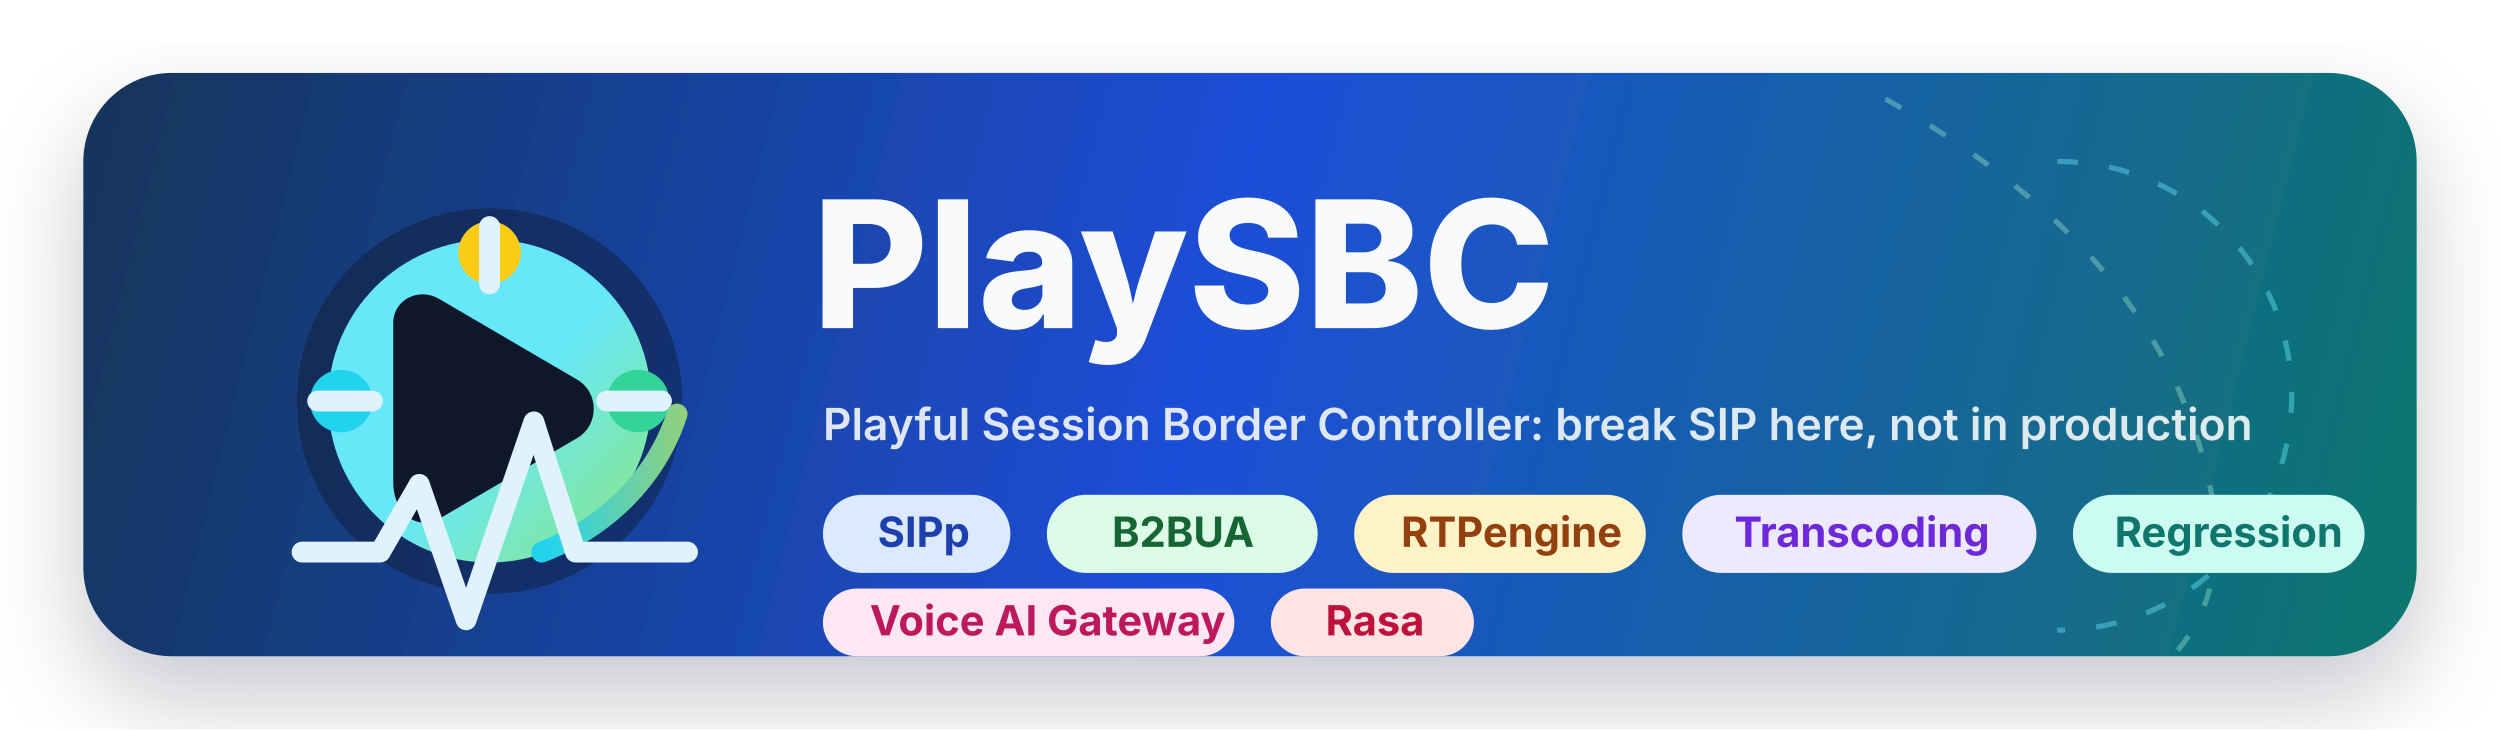
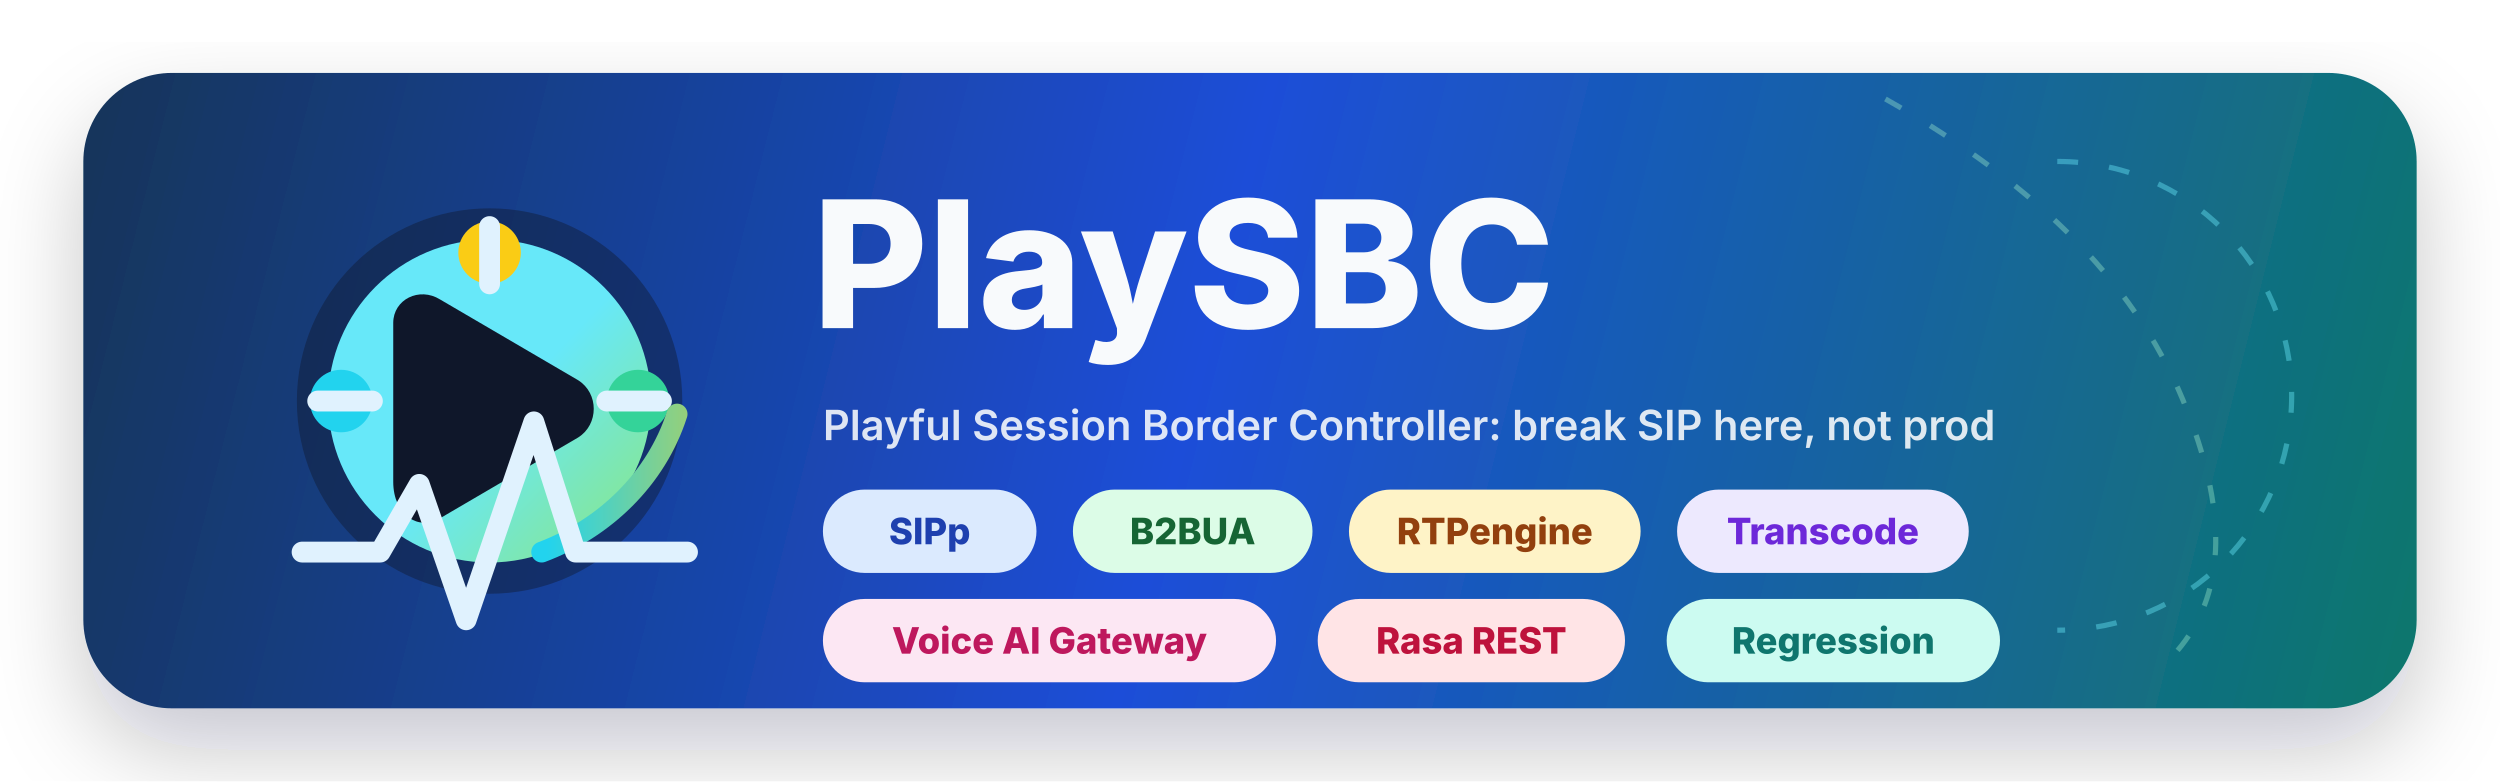
- <svg xmlns="http://www.w3.org/2000/svg" width="960" height="280" viewBox="0 0 960 280" fill="none" role="img" aria-labelledby="title desc">
+ <svg xmlns="http://www.w3.org/2000/svg" width="960" height="300" viewBox="0 0 960 300" fill="none" role="img" aria-labelledby="title desc">
  <defs>
    <linearGradient id="bg" x1="40" y1="30" x2="920" y2="250" gradientUnits="userSpaceOnUse">
      <stop offset="0" stop-color="#12355B" />
      <stop offset="0.48" stop-color="#1D4ED8" />
      <stop offset="1" stop-color="#0F766E" />
    </linearGradient>
    <linearGradient id="accent" x1="128" y1="66" x2="298" y2="226" gradientUnits="userSpaceOnUse">
      <stop offset="0" stop-color="#67E8F9" />
      <stop offset="0.55" stop-color="#A3E635" />
      <stop offset="1" stop-color="#FACC15" />
    </linearGradient>
    <linearGradient id="pulse" x1="116" y1="153" x2="318" y2="153" gradientUnits="userSpaceOnUse">
      <stop offset="0" stop-color="#22D3EE" />
      <stop offset="0.5" stop-color="#FACC15" />
      <stop offset="1" stop-color="#34D399" />
    </linearGradient>
-     <filter id="softShadow" x="0" y="0" width="960" height="280" filterUnits="userSpaceOnUse" color-interpolation-filters="sRGB">
+     <filter id="softShadow" x="0" y="0" width="960" height="300" filterUnits="userSpaceOnUse" color-interpolation-filters="sRGB">
      <feDropShadow dx="0" dy="16" stdDeviation="18" flood-color="#0F172A" flood-opacity="0.22" />
    </filter>
  </defs>
-   <rect x="32" y="28" width="896" height="224" rx="34" fill="url(#bg)" filter="url(#softShadow)" />
+   <rect x="32" y="28" width="896" height="244" rx="34" fill="url(#bg)" filter="url(#softShadow)" />
  <path d="M790 62C840 62 880 102 880 152C880 202 840 242 790 242" stroke="#67E8F9" stroke-width="2" stroke-dasharray="8 12" opacity="0.42" />
  <path d="M724 38C784 72 822 111 840 158C856 199 854 229 836 250" stroke="#A7F3D0" stroke-width="2" stroke-dasharray="7 13" opacity="0.36" />
  <g transform="translate(94 60)">
    <circle cx="94" cy="94" r="74" fill="#0F172A" opacity="0.42" />
    <circle cx="94" cy="94" r="62" fill="url(#accent)" />
    <path d="M57 125V64C57 55 67 50 75 55L128 86C136 91 136 103 128 108L75 139C67 144 57 138 57 125Z" fill="#0F172A" />
    <circle cx="37" cy="94" r="12" fill="#22D3EE" />
    <circle cx="151" cy="94" r="12" fill="#34D399" />
    <circle cx="94" cy="37" r="12" fill="#FACC15" />
    <path d="M49 94H28M160 94H139M94 49V27" stroke="#E0F2FE" stroke-width="8" stroke-linecap="round" />
    <path d="M114 152C138 143 158 124 166 99" stroke="url(#pulse)" stroke-width="8" stroke-linecap="round" />
    <path d="M22 152H52L67 126L85 178L111 102L127 152H170" stroke="#E0F2FE" stroke-width="8" stroke-linecap="round" stroke-linejoin="round" />
  </g>
  <g fill="#F8FAFC">
    <text x="312" y="126" font-family="Inter, ui-sans-serif, system-ui, -apple-system, BlinkMacSystemFont, Segoe UI, sans-serif" font-size="68" font-weight="800" letter-spacing="0">PlaySBC</text>
-     <text x="316" y="169" font-family="Inter, ui-sans-serif, system-ui, -apple-system, BlinkMacSystemFont, Segoe UI, sans-serif" font-size="17" font-weight="600" opacity="0.88">Playful Session Border Controller: break SIP here, not in production</text>
+     <text x="316" y="169" font-family="Inter, ui-sans-serif, system-ui, -apple-system, BlinkMacSystemFont, Segoe UI, sans-serif" font-size="16" font-weight="600" opacity="0.88">Playful Session Border Controller: break SIP here, not prod</text>
  </g>
-   <g font-family="Inter, ui-sans-serif, system-ui, -apple-system, BlinkMacSystemFont, Segoe UI, sans-serif" font-size="16" font-weight="700">
-     <rect x="316" y="190" width="72" height="30" rx="15" fill="#DBEAFE" />
-     <text x="337" y="210" fill="#1E40AF">SIPp</text>
-     <rect x="402" y="190" width="104" height="30" rx="15" fill="#DCFCE7" />
-     <text x="427" y="210" fill="#166534">B2BUA</text>
-     <rect x="520" y="190" width="112" height="30" rx="15" fill="#FEF3C7" />
-     <text x="538" y="210" fill="#92400E">RTPengine</text>
-     <rect x="646" y="190" width="136" height="30" rx="15" fill="#EDE9FE" />
-     <text x="666" y="210" fill="#6D28D9">Transcoding</text>
-     <rect x="796" y="190" width="112" height="30" rx="15" fill="#CCFBF1" />
-     <text x="812" y="210" fill="#0F766E">Regression</text>
-     <rect x="316" y="226" width="158" height="26" rx="13" fill="#FCE7F3" />
-     <text x="334" y="244" fill="#BE185D">Voice AI Gateway</text>
-     <rect x="488" y="226" width="78" height="26" rx="13" fill="#FFE4E6" />
-     <text x="509" y="244" fill="#BE123C">Rasa</text>
+   <g font-family="Inter, ui-sans-serif, system-ui, -apple-system, BlinkMacSystemFont, Segoe UI, sans-serif" font-size="14" font-weight="800" text-anchor="middle">
+     <rect x="316" y="188" width="82" height="32" rx="16" fill="#DBEAFE" />
+     <text x="357" y="209" fill="#1E40AF">SIPp</text>
+     <rect x="412" y="188" width="92" height="32" rx="16" fill="#DCFCE7" />
+     <text x="458" y="209" fill="#166534">B2BUA</text>
+     <rect x="518" y="188" width="112" height="32" rx="16" fill="#FEF3C7" />
+     <text x="574" y="209" fill="#92400E">RTPengine</text>
+     <rect x="644" y="188" width="112" height="32" rx="16" fill="#EDE9FE" />
+     <text x="700" y="209" fill="#6D28D9">Transcode</text>
+     <rect x="316" y="230" width="174" height="32" rx="16" fill="#FCE7F3" />
+     <text x="403" y="251" fill="#BE185D">Voice AI Gateway</text>
+     <rect x="506" y="230" width="118" height="32" rx="16" fill="#FFE4E6" />
+     <text x="565" y="251" fill="#BE123C">Rasa REST</text>
+     <rect x="640" y="230" width="128" height="32" rx="16" fill="#CCFBF1" />
+     <text x="704" y="251" fill="#0F766E">Regression</text>
  </g>
</svg>
